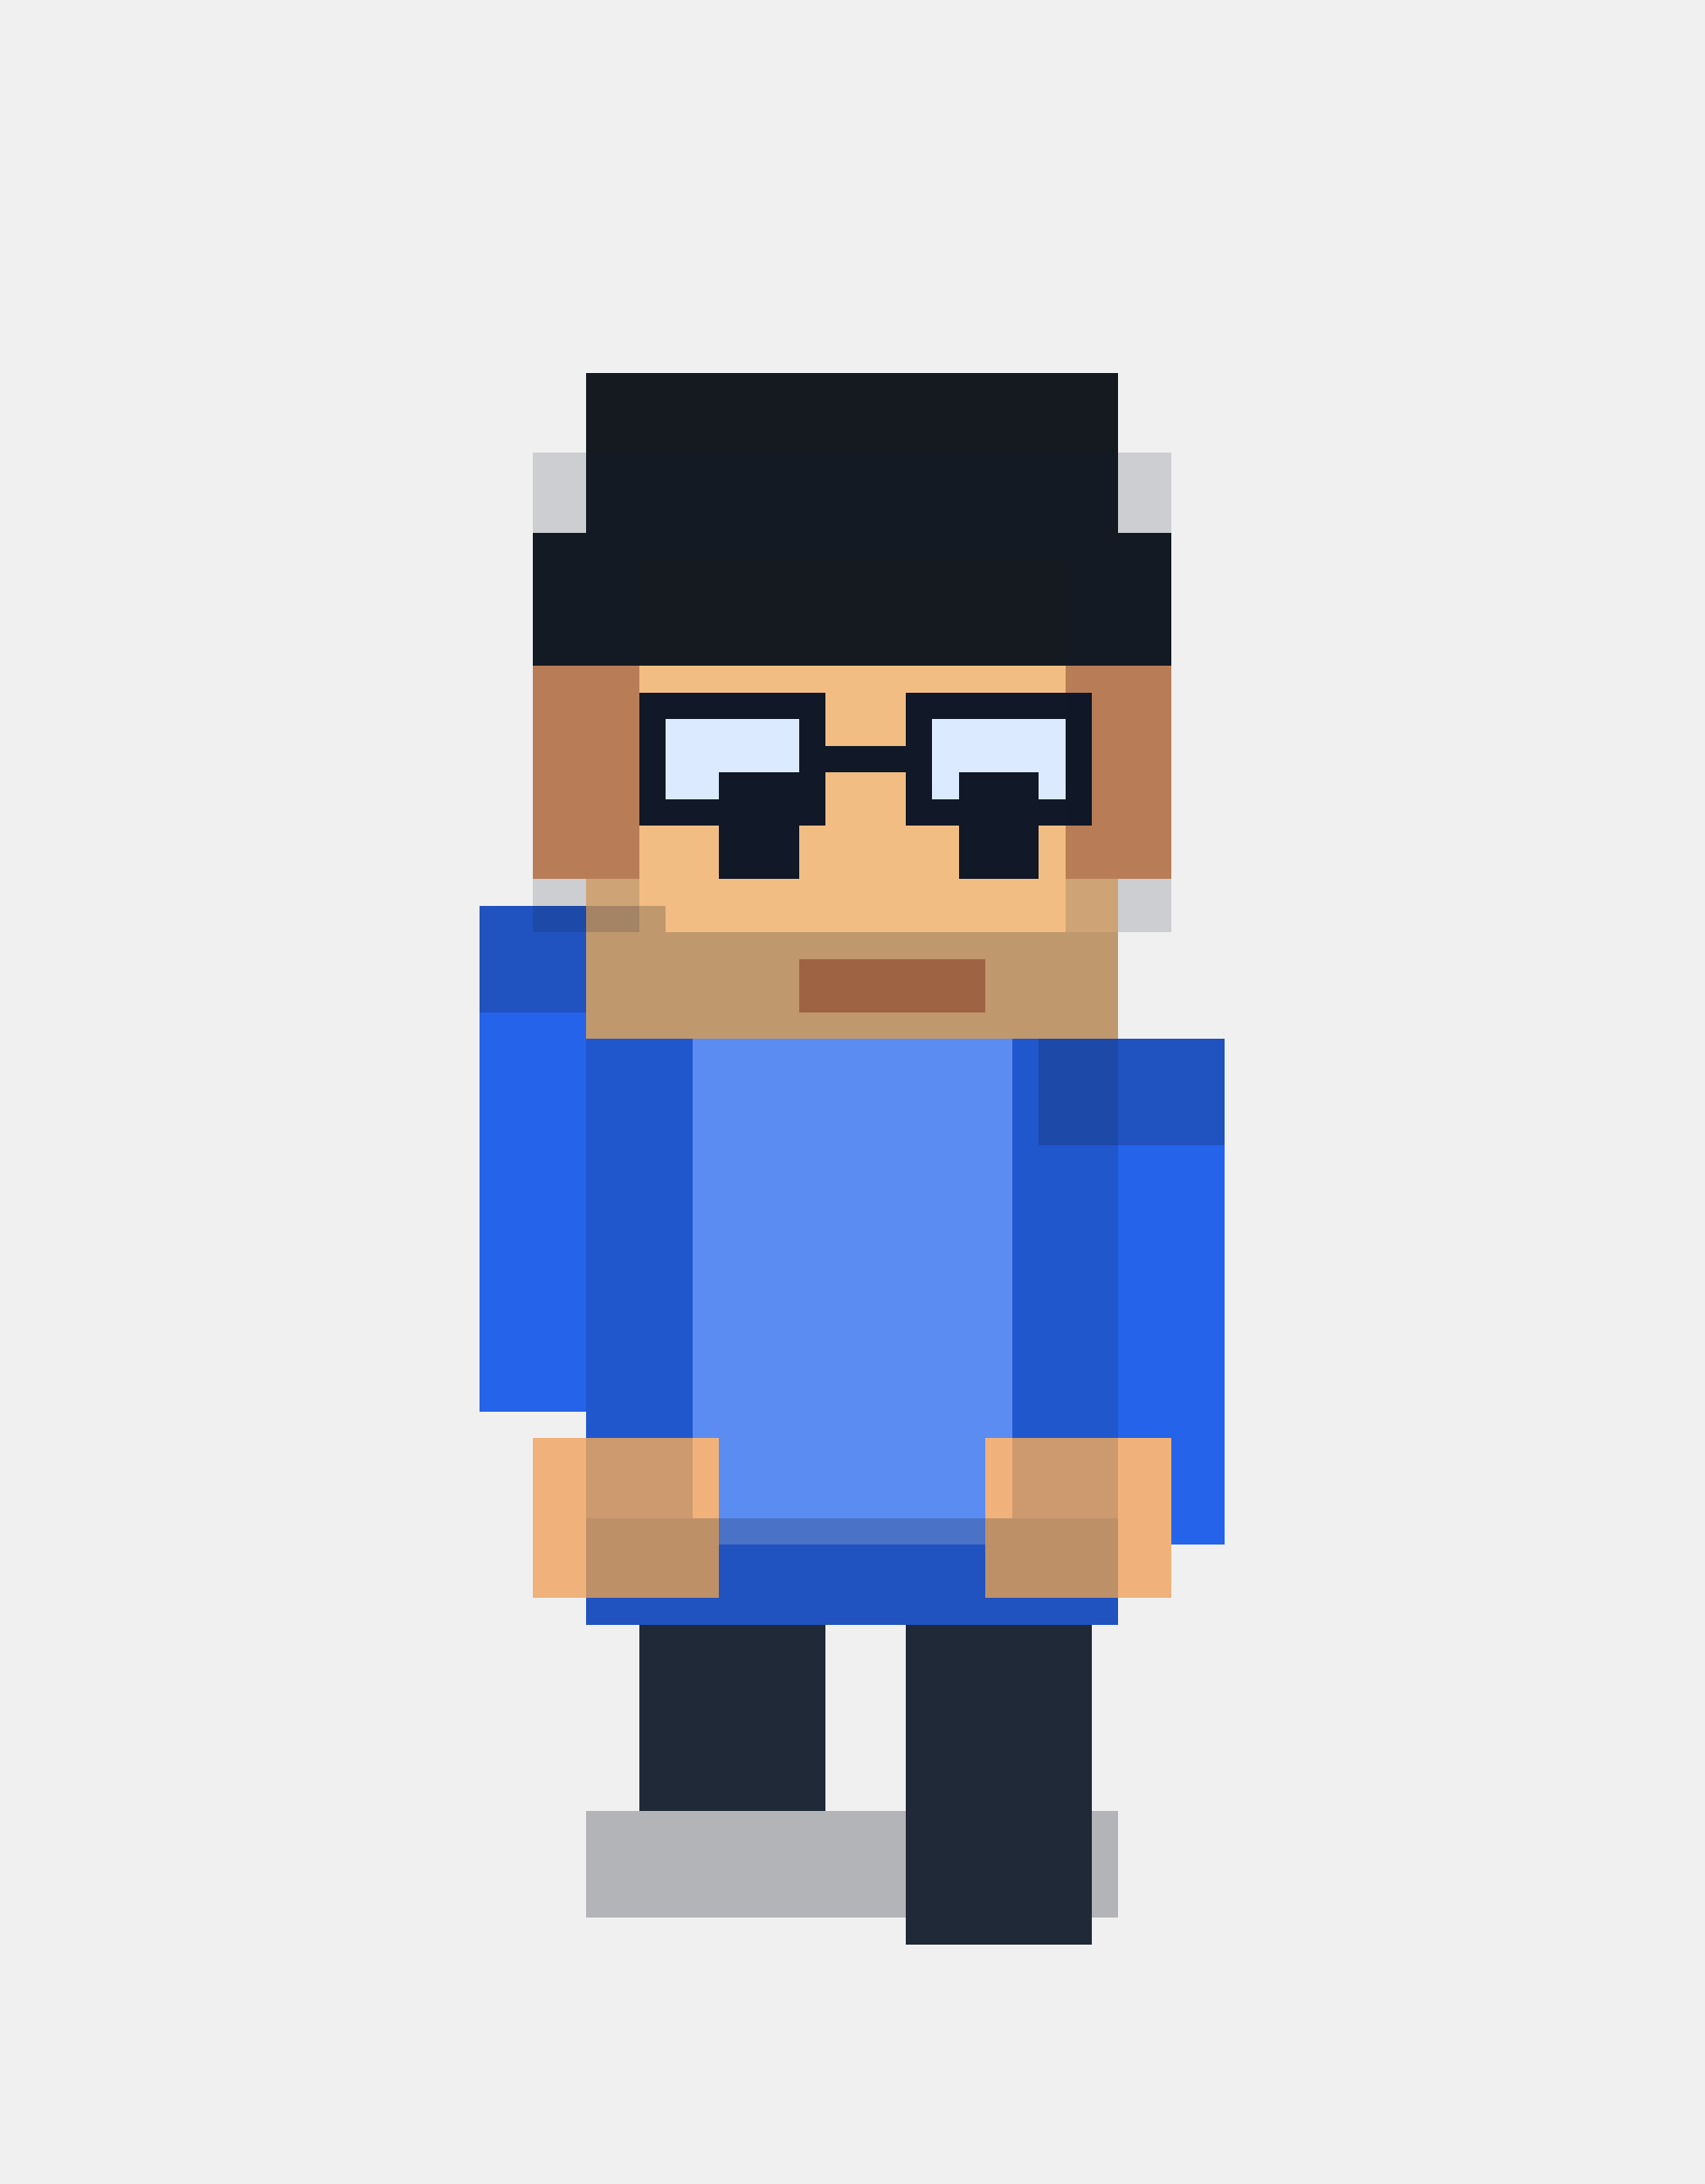
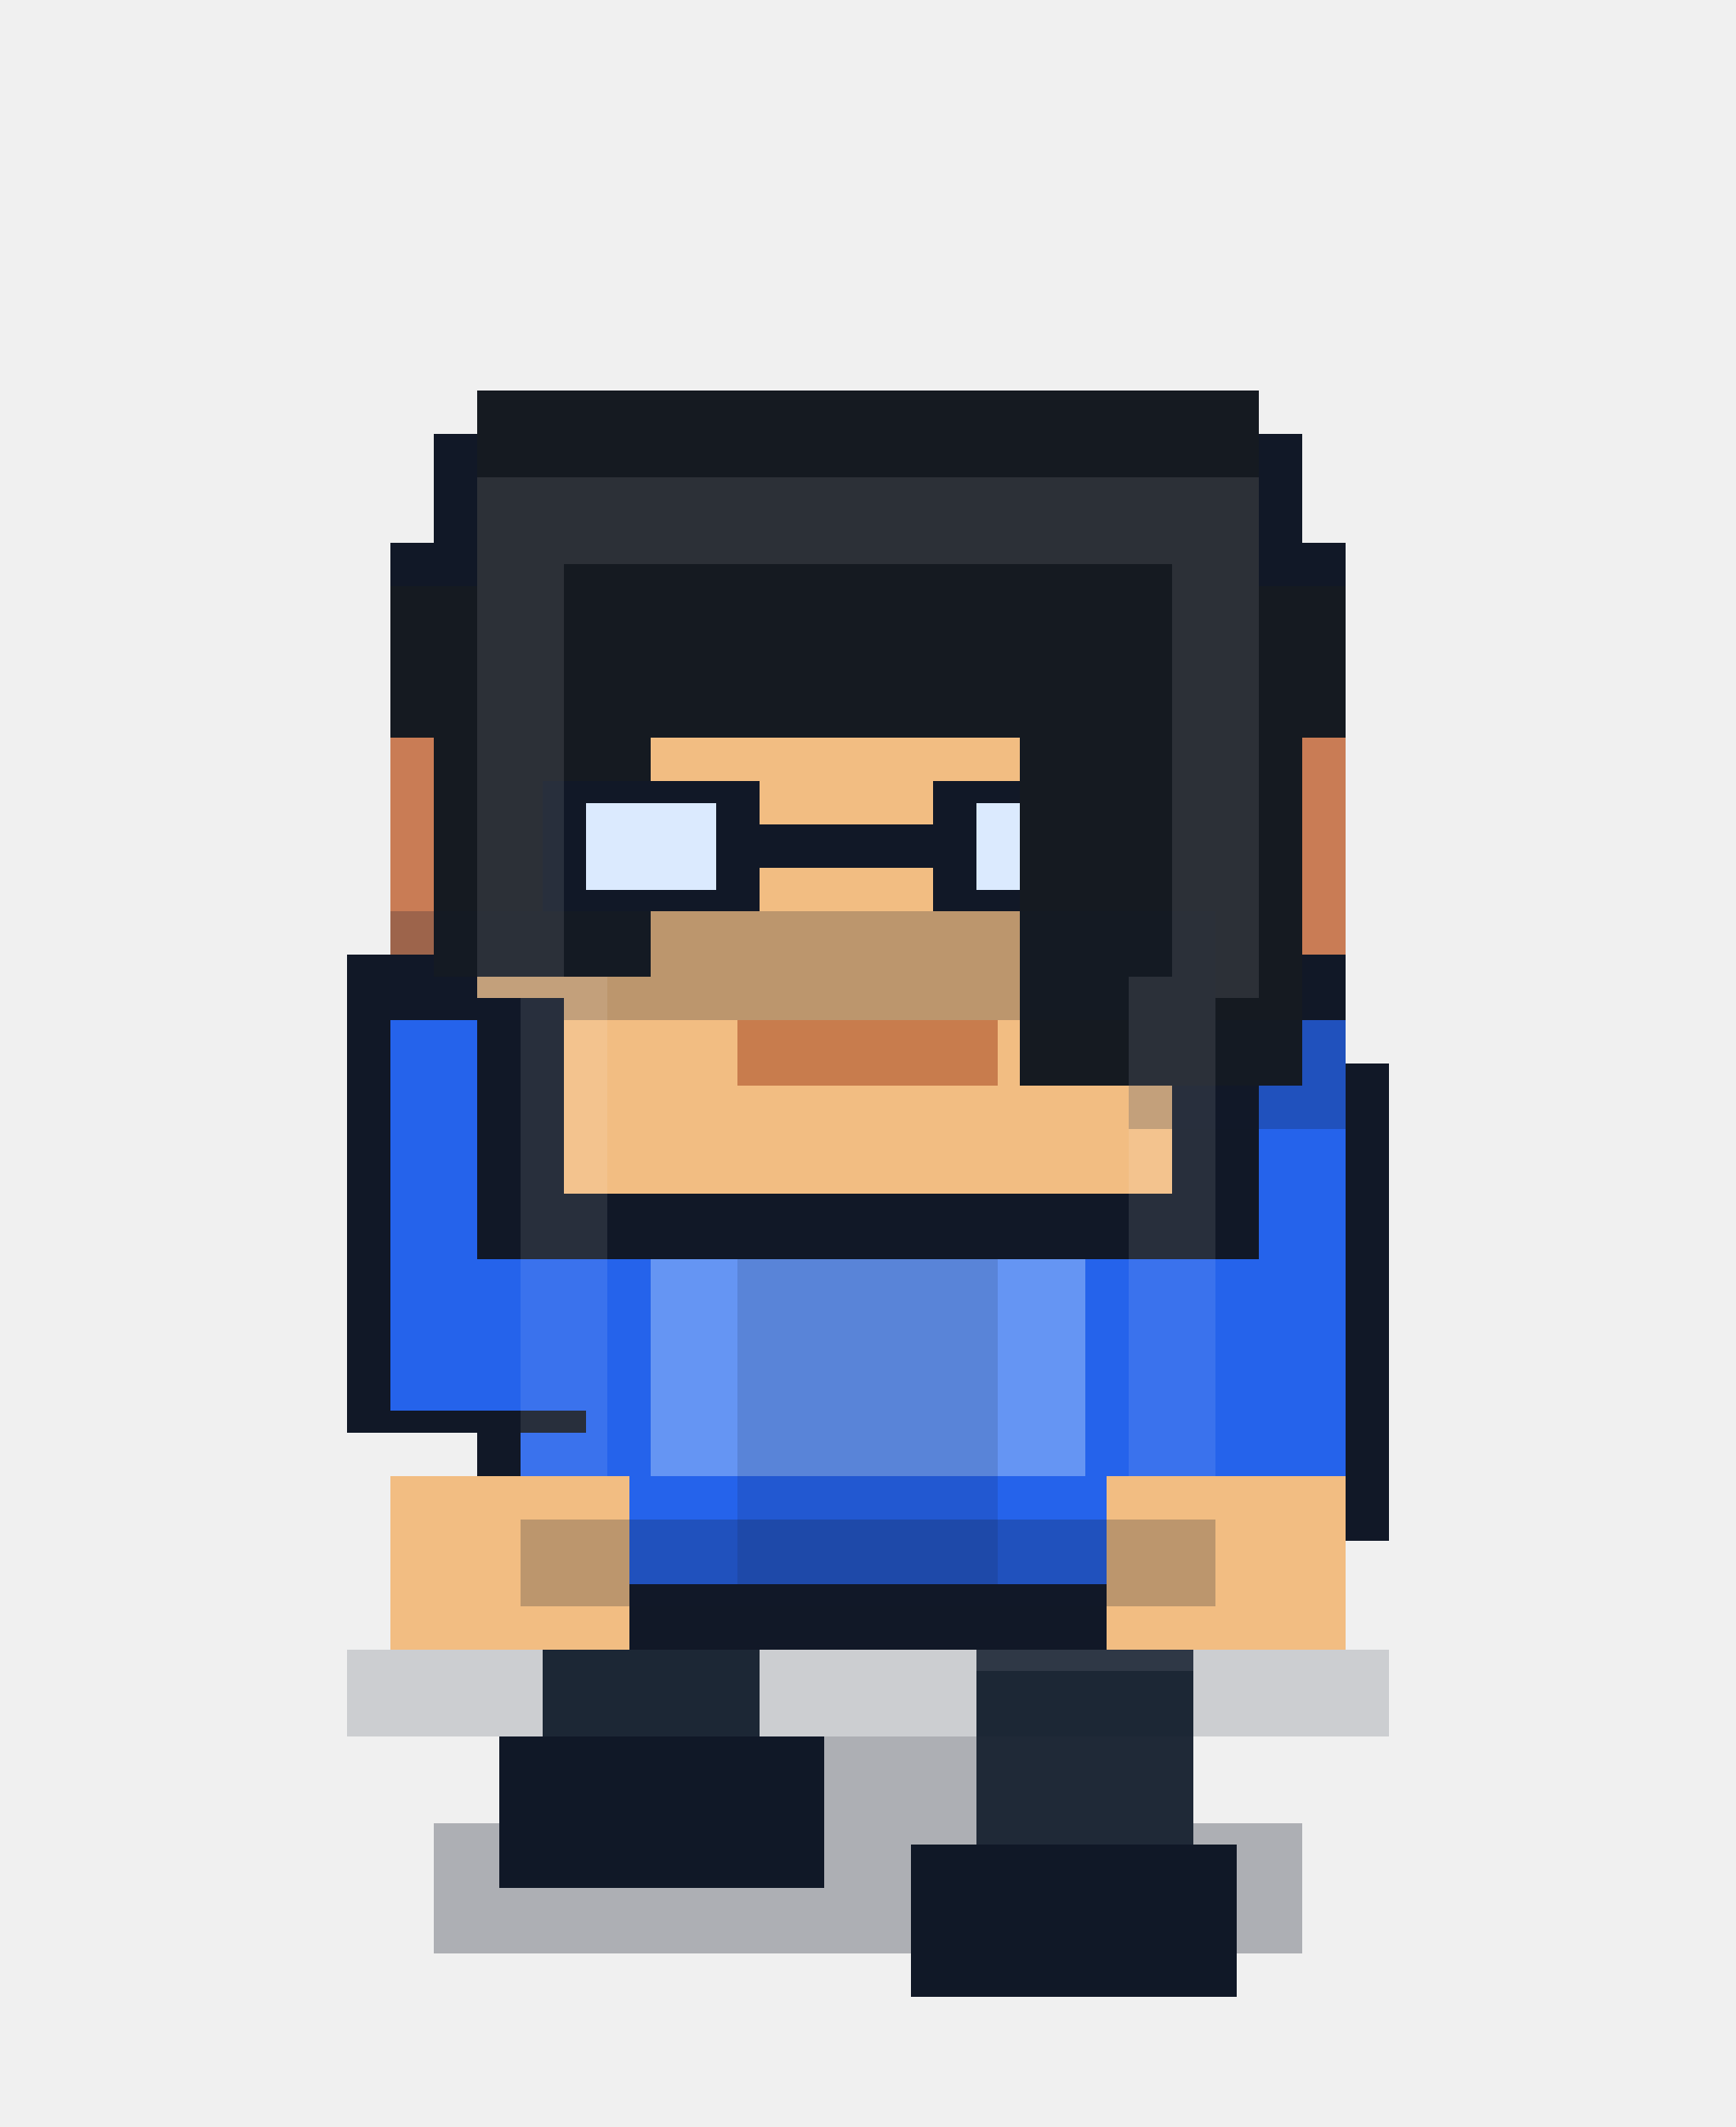
- <svg xmlns="http://www.w3.org/2000/svg" width="64" height="82" viewBox="0 0 64 82" shape-rendering="crispEdges">
-   <path d="M22 68h20v4H22z" fill="#111827" opacity=".28" />
-   <path d="M24 56h7v12h-7zM34 61h7v12h-7z" fill="#1f2937" />
-   <path d="M22 35h20v26H22z" fill="#2563eb" />
-   <path d="M26 38h12v20H26z" fill="#bfdbfe" opacity=".35" />
-   <path d="M18 34h7v19h-7zM39 39h7v19h-7z" fill="#2563eb" />
-   <path d="M20 54h7v6h-7zM37 54h7v6h-7z" fill="#f0b27a" />
-   <path d="M22 17h20v22H22z" fill="#f2bd82" />
-   <path d="M20 22h4v11h-4zM40 22h4v11h-4z" fill="#d8905f" />
-   <path d="M22 14h20v9H22zM20 20h24v5H20z" fill="#151a21" />
-   <path d="M24 26h7v5h-7zM34 26h7v5h-7zM31 28h3v1h-3z" fill="#111827" />
-   <path d="M25 27h5v3h-5zM35 27h5v3h-5z" fill="#dbeafe" />
-   <path d="M27 29h3v4h-3zM36 29h3v4h-3z" fill="#111827" />
-   <path d="M30 36h7v2h-7z" fill="#9a3412" opacity=".5" />
-   <path d="M22 35h20v4H22zM22 57h20v4H22zM18 34h7v4h-7zM39 39h7v4h-7z" fill="#0f172a" opacity=".22" />
-   <path d="M20 17h24v4H20zM20 21h4v14h-4zM40 21h4v14h-4zM22 39h4v18h-4zM38 39h4v18h-4z" fill="#0f172a" opacity=".16" />
+ <svg xmlns="http://www.w3.org/2000/svg" width="80" height="98" viewBox="0 0 80 98" shape-rendering="crispEdges">
+   <path d="M20 84h40v6H20zM26 80h28v4H26z" fill="#111827" opacity=".3" />
+   <path d="M25 68h10v14H25zM45 73h10v14H45z" fill="#1f2937" />
+   <path d="M23 80h15v7H23zM42 85h15v7H42z" fill="#101827" />
+   <path d="M25 68h10v4H25zM45 73h10v4H45z" fill="#ffffff" opacity=".1" />
+   <path d="M22 45h36v31H22z" fill="#111827" />
+   <path d="M24 42h32v31H24z" fill="#2563eb" />
+   <path d="M30 46h20v22H30z" fill="#bfdbfe" opacity=".42" />
+   <path d="M34 45h12v28H34z" fill="#0f172a" opacity=".14" />
+   <path d="M16 44h11v22H16zM53 49h11v22H53z" fill="#111827" />
+   <path d="M18 42h10v23H18zM52 47h10v23H52z" fill="#2563eb" />
+   <path d="M18 68h11v8H18zM51 68h11v8H51z" fill="#f2bd82" />
+   <path d="M20 20h40v5H20zM18 25h44v22H18zM22 47h36v11H22z" fill="#111827" />
+   <path d="M22 22h36v24H22zM26 46h28v9H26z" fill="#f2bd82" />
+   <path d="M18 32h5v12h-5zM57 32h5v12h-5z" fill="#c97c55" />
+   <path d="M22 18h36v12H22zM18 27h44v7H18zM20 33h10v12H20zM50 33h10v12H50z" fill="#151a21" />
+   <path d="M54 35h4v4h-4z" fill="#f2bd82" />
+   <path d="M25 36h10v6H25zM43 36h10v6H43zM35 38h8v2h-8z" fill="#111827" />
+   <path d="M27 37h6v4h-6zM45 37h6v4h-6z" fill="#dbeafe" />
+   <path d="M34 47h12v3H34z" fill="#9a3412" opacity=".48" />
+   <path d="M47 31h13v19H47z" fill="#151a21" />
+   <path d="M24 42h32v5H24zM24 70h32v4H24zM18 42h10v5H18zM52 47h10v5H52z" fill="#0f172a" opacity=".24" />
+   <path d="M22 22h36v4H22zM22 26h4v20h-4zM54 26h4v20h-4zM24 45h4v23h-4zM52 45h4v23h-4z" fill="#ffffff" opacity=".1" />
+   <path d="M16 76h48v4H16z" fill="#0f172a" opacity=".16" />
</svg>
